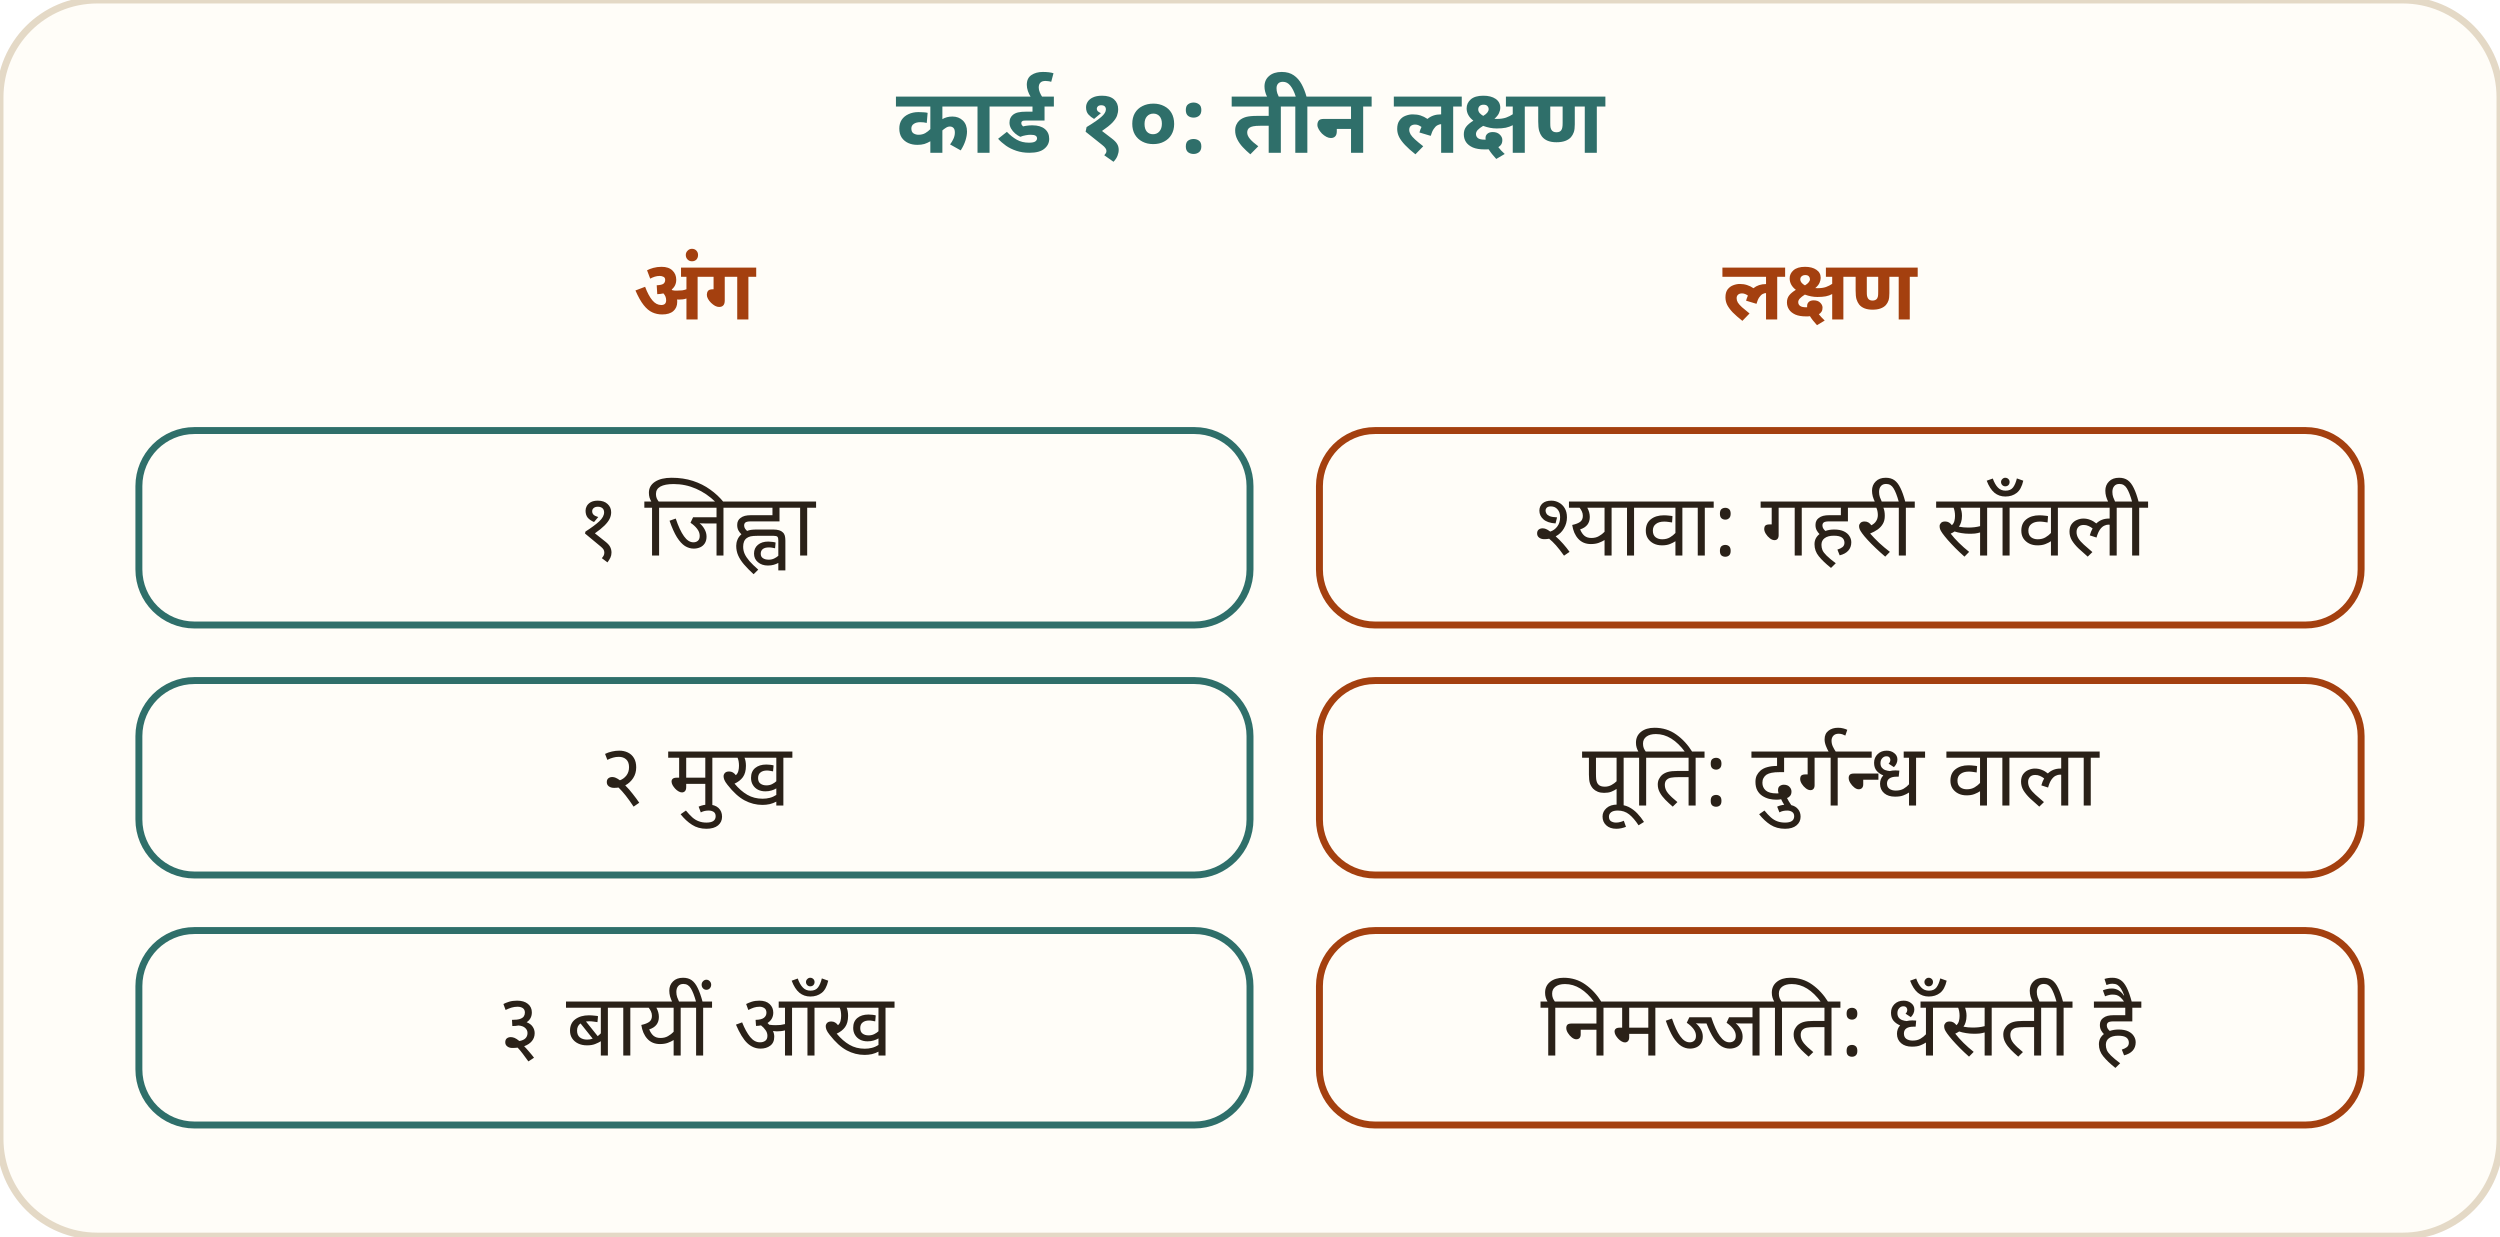
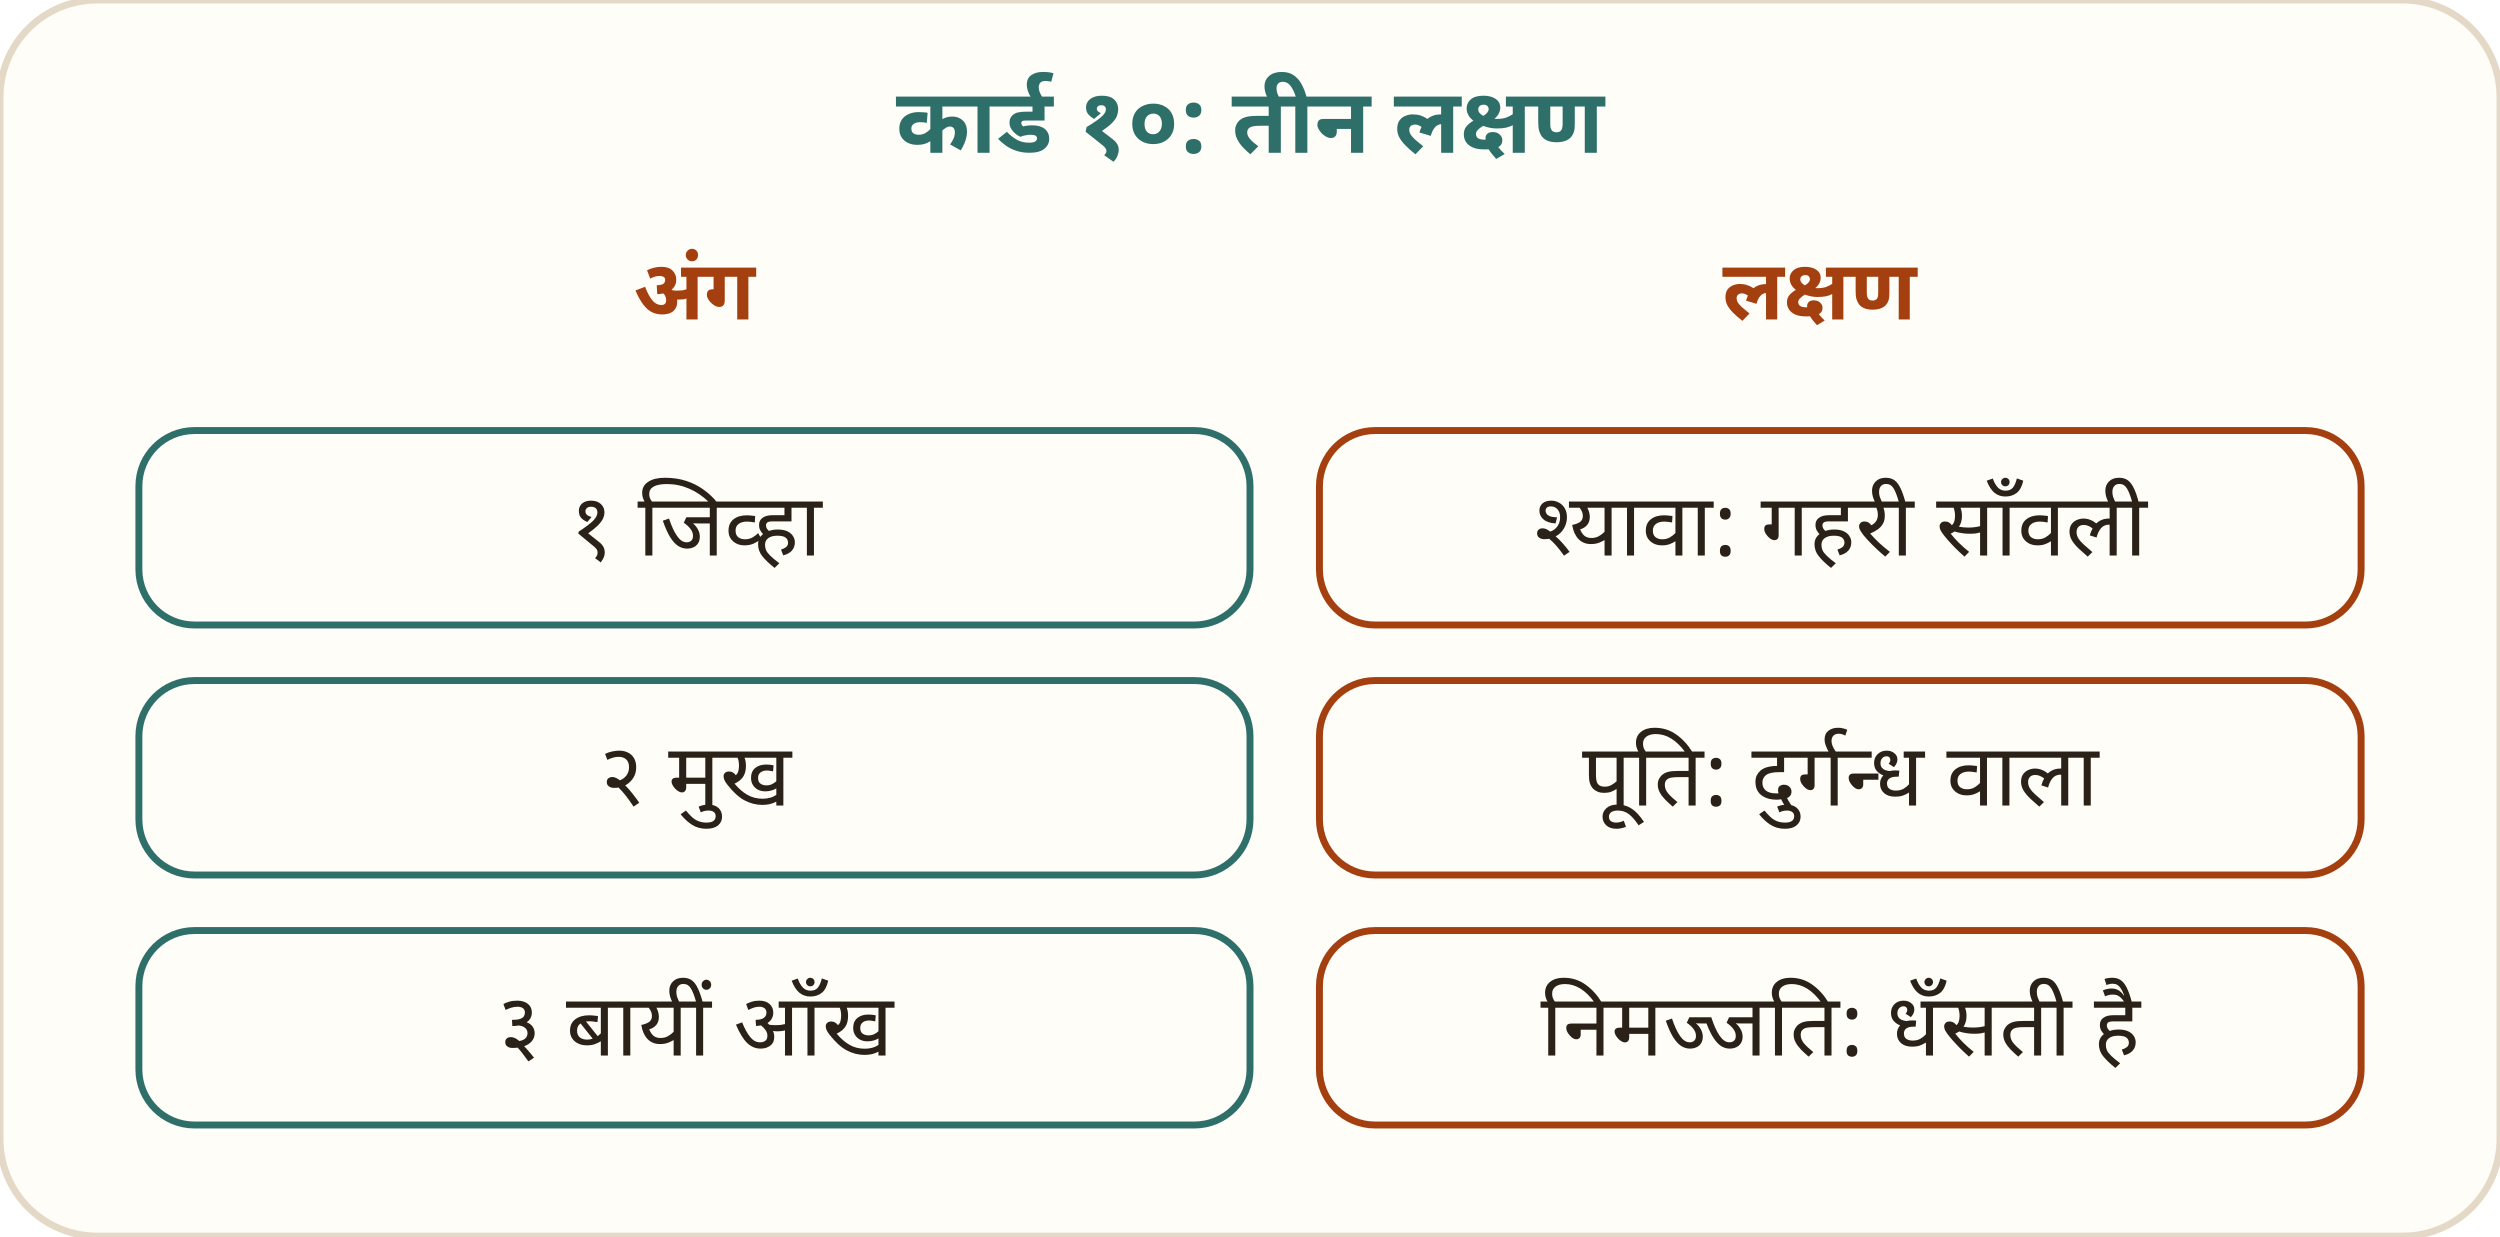
<svg xmlns="http://www.w3.org/2000/svg" viewBox="0 0 360 178" role="img">
  <rect width="360" height="178" rx="14" fill="#fffdf8" stroke="#e4d9c6" />
  <text x="180" y="22" font-family="'Noto Sans Devanagari','Mukta','Nirmala UI','Mangal',sans-serif" font-size="13" font-weight="700" fill="#2f6f6a" text-anchor="middle">कार्ड १०: तीन लक्षण</text>
  <text x="100" y="46" font-family="'Noto Sans Devanagari','Mukta','Nirmala UI','Mangal',sans-serif" font-size="12" font-weight="700" fill="#a4400f" text-anchor="middle">अंग</text>
  <text x="262" y="46" font-family="'Noto Sans Devanagari','Mukta','Nirmala UI','Mangal',sans-serif" font-size="12" font-weight="700" fill="#a4400f" text-anchor="middle">लक्षण</text>
  <rect x="20" y="62" width="160" height="28" rx="8" fill="#fffdf8" stroke="#2f6f6a" />
-   <text x="100.0" y="80.0" font-family="'Noto Sans Devanagari','Mukta','Nirmala UI','Mangal',sans-serif" font-size="12.5" font-weight="500" fill="#2a2118" text-anchor="middle">१ जिह्वा</text>
+   <text x="100.0" y="80.0" font-family="'Noto Sans Devanagari','Mukta','Nirmala UI','Mangal',sans-serif" font-size="12.5" font-weight="500" fill="#2a2118" text-anchor="middle">१ जिव्हा</text>
  <rect x="190" y="62" width="150" height="28" rx="8" fill="#fffdf8" stroke="#a4400f" />
  <text x="265.0" y="80.0" font-family="'Noto Sans Devanagari','Mukta','Nirmala UI','Mangal',sans-serif" font-size="12.5" font-weight="500" fill="#2a2118" text-anchor="middle">श्यावा: गहरी साँवली</text>
  <rect x="20" y="98" width="160" height="28" rx="8" fill="#fffdf8" stroke="#2f6f6a" />
  <text x="100.0" y="116.0" font-family="'Noto Sans Devanagari','Mukta','Nirmala UI','Mangal',sans-serif" font-size="12.5" font-weight="500" fill="#2a2118" text-anchor="middle">२ मुख</text>
  <rect x="190" y="98" width="150" height="28" rx="8" fill="#fffdf8" stroke="#a4400f" />
  <text x="265.0" y="116.0" font-family="'Noto Sans Devanagari','Mukta','Nirmala UI','Mangal',sans-serif" font-size="12.5" font-weight="500" fill="#2a2118" text-anchor="middle">पूति: दुर्गन्ध वाला</text>
  <rect x="20" y="134" width="160" height="28" rx="8" fill="#fffdf8" stroke="#2f6f6a" />
  <text x="100.0" y="152.0" font-family="'Noto Sans Devanagari','Mukta','Nirmala UI','Mangal',sans-serif" font-size="12.5" font-weight="500" fill="#2a2118" text-anchor="middle">३ बायीं आँख</text>
  <rect x="190" y="134" width="150" height="28" rx="8" fill="#fffdf8" stroke="#a4400f" />
  <text x="265.0" y="152.0" font-family="'Noto Sans Devanagari','Mukta','Nirmala UI','Mangal',sans-serif" font-size="12.5" font-weight="500" fill="#2a2118" text-anchor="middle">निमज्जति: धँसती है</text>
</svg>
